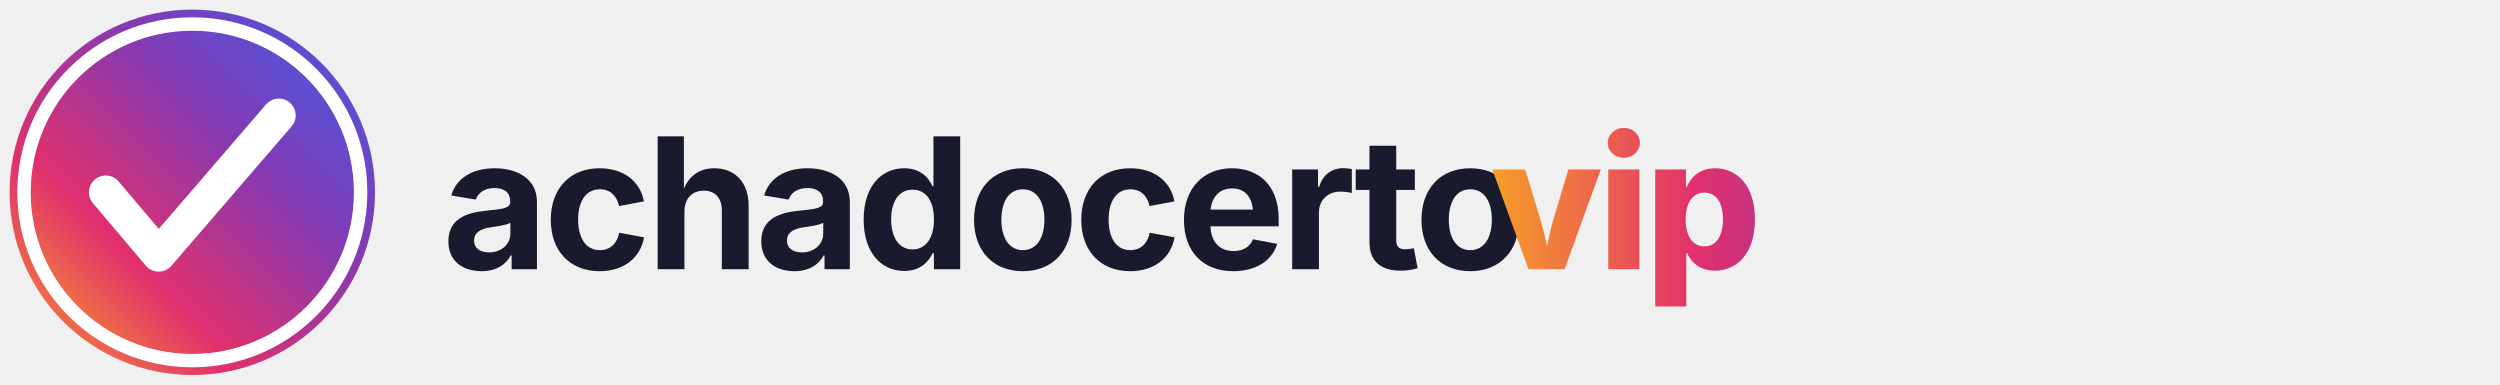
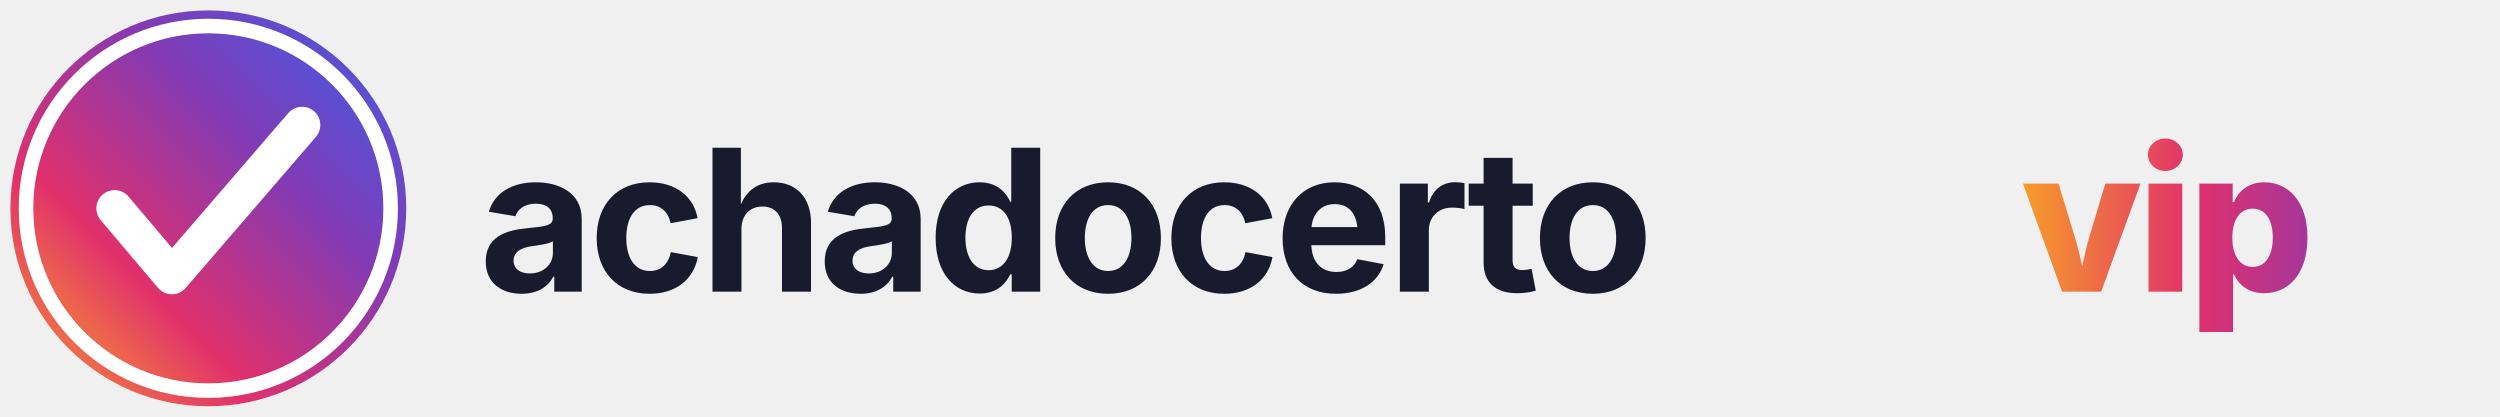
- <svg xmlns="http://www.w3.org/2000/svg" viewBox="0 0 520 80" width="520" height="80">
+ <svg xmlns="http://www.w3.org/2000/svg" viewBox="0 0 480 80" width="480" height="80">
  <defs>
    <linearGradient id="grad" x1="0%" y1="100%" x2="100%" y2="0%">
      <stop offset="0%" stop-color="#F9A326" />
      <stop offset="30%" stop-color="#E1306C" />
      <stop offset="65%" stop-color="#833AB4" />
      <stop offset="100%" stop-color="#405DE6" />
    </linearGradient>
-     <linearGradient id="gradText" x1="0%" y1="0%" x2="100%" y2="0%">
+     <linearGradient id="gradVip" x1="0%" y1="0%" x2="100%" y2="0%">
      <stop offset="0%" stop-color="#F9A326" />
      <stop offset="40%" stop-color="#E1306C" />
      <stop offset="80%" stop-color="#833AB4" />
      <stop offset="100%" stop-color="#405DE6" />
    </linearGradient>
    <mask id="vipMask">
-       <text x="310" y="56" font-family="'Inter', 'Helvetica Neue', Arial, sans-serif" font-size="38" font-weight="800" letter-spacing="-1" fill="white">vip</text>
+       <text x="388" y="56" font-family="'Inter', 'Helvetica Neue', Arial, sans-serif" font-size="38" font-weight="800" letter-spacing="-1" fill="white">vip</text>
    </mask>
  </defs>
  <circle cx="40" cy="40" r="38" fill="url(#grad)" />
  <circle cx="40" cy="40" r="35" fill="none" stroke="white" stroke-width="2.8" />
  <circle cx="40" cy="40" r="33.5" fill="url(#grad)" />
  <polyline points="22,40 33,53 58,24" fill="none" stroke="white" stroke-width="7" stroke-linecap="round" stroke-linejoin="round" />
  <text x="92" y="56" font-family="'Inter', 'Helvetica Neue', Arial, sans-serif" font-size="38" font-weight="700" letter-spacing="-1" fill="#1a1a2e">achadocerto</text>
-   <rect x="308" y="18" width="112" height="46" fill="url(#gradText)" mask="url(#vipMask)" />
+   <rect x="386" y="18" width="88" height="46" fill="url(#gradVip)" mask="url(#vipMask)" />
</svg>
